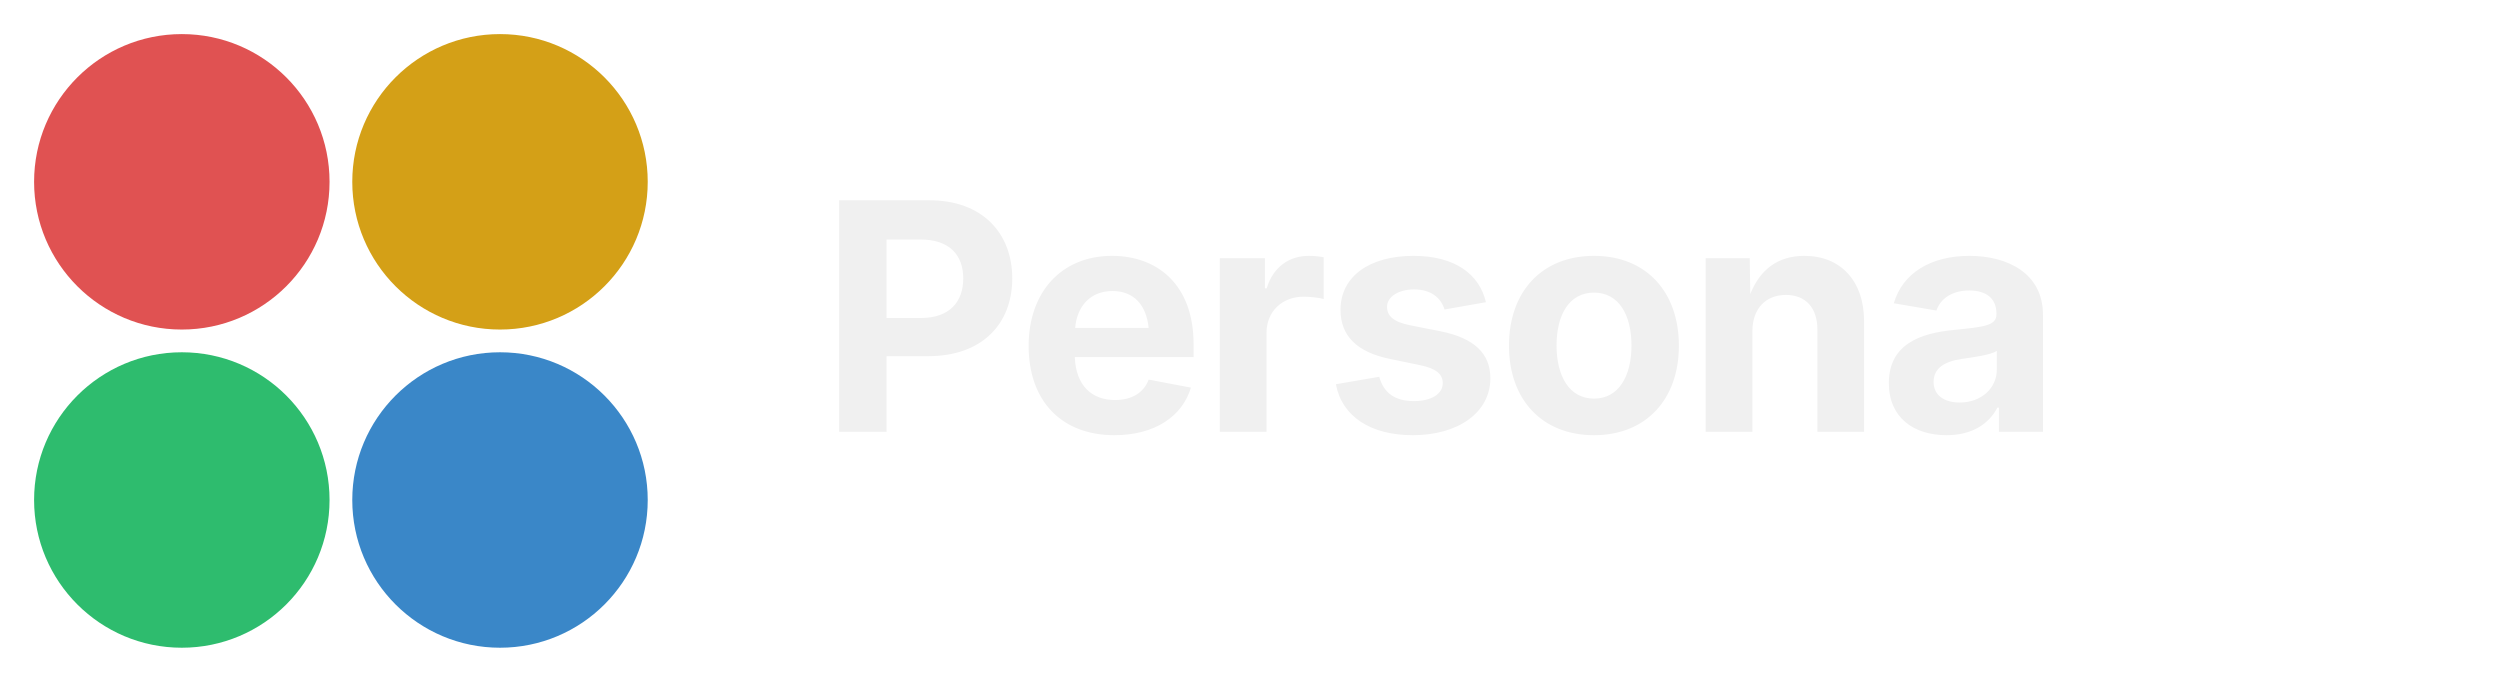
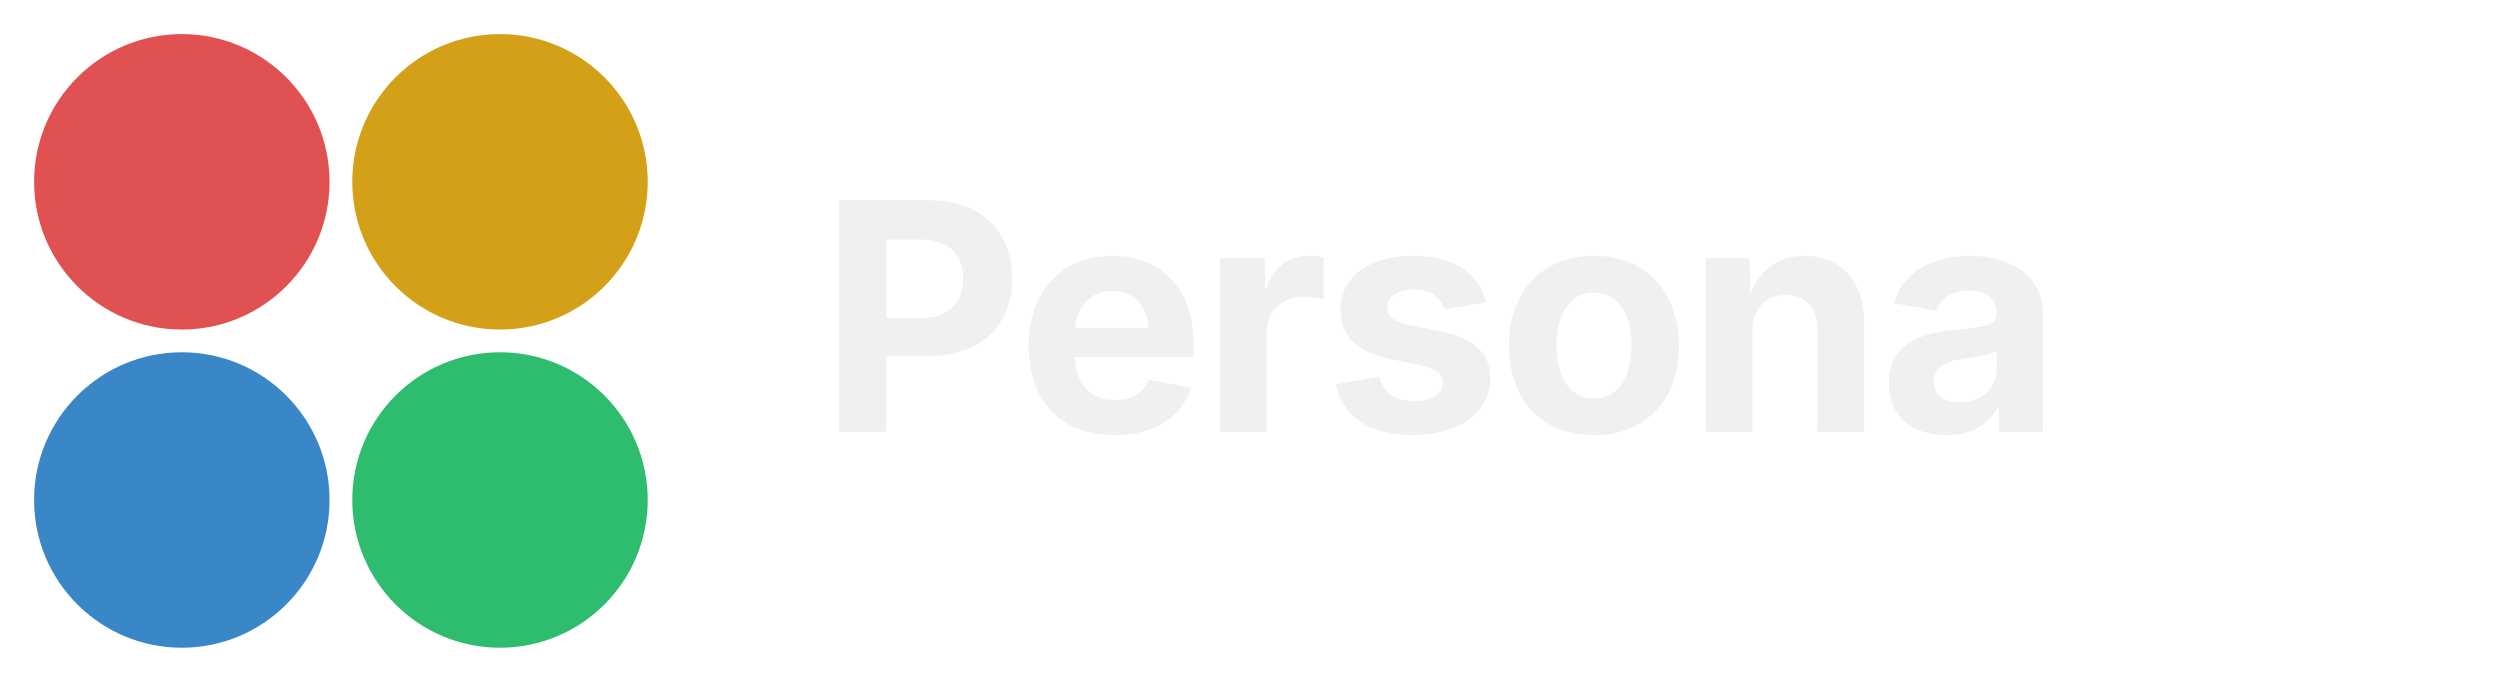
<svg xmlns="http://www.w3.org/2000/svg" width="220" height="60" viewBox="0 0 220 60">
  <circle cx="16" cy="16" r="13" fill="#E05252" />
  <circle cx="44" cy="16" r="13" fill="#D4A017" />
-   <circle cx="16" cy="44" r="13" fill="#2EBC6E" />
-   <circle cx="44" cy="44" r="13" fill="#3A87C8" />
+   <circle cx="16" cy="44" r="13" fill="#3A87C8" />
+   <circle cx="44" cy="44" r="13" fill="#2EBC6E" />
  <text x="72" y="38" font-family="-apple-system, BlinkMacSystemFont, 'Segoe UI', sans-serif" font-size="28" font-weight="700" fill="#F0F0F0" letter-spacing="-0.5">Persona</text>
</svg>
